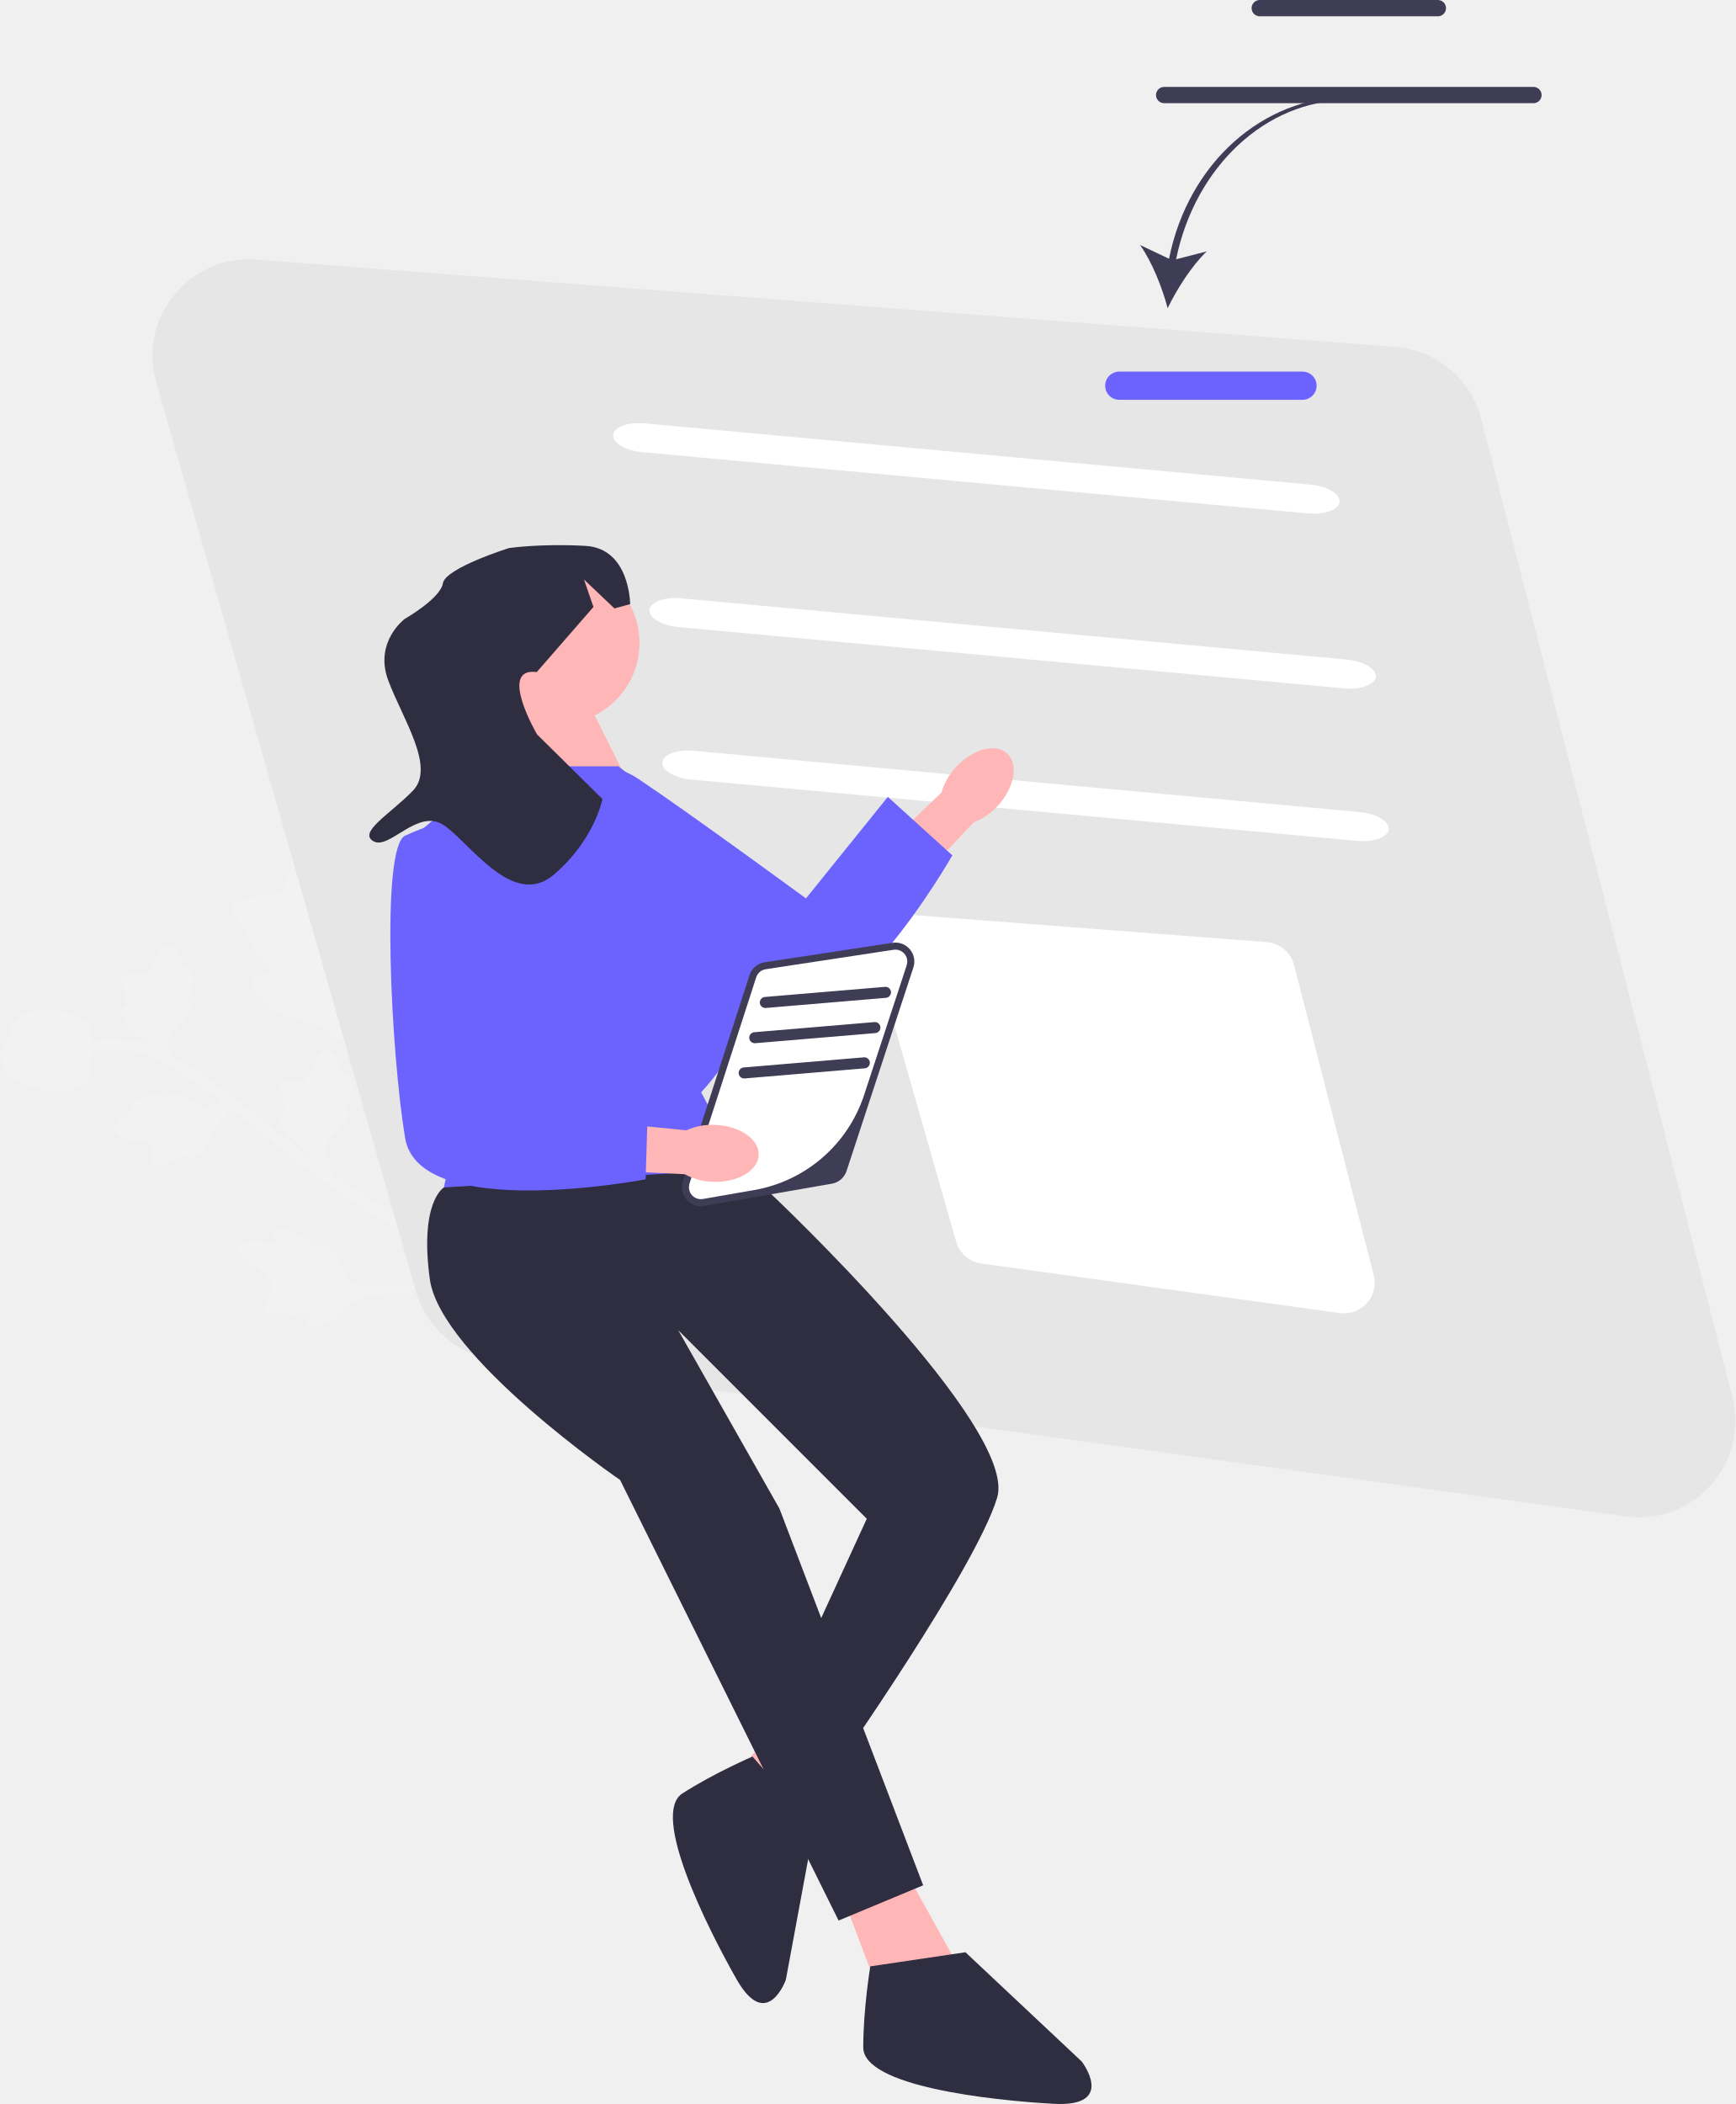
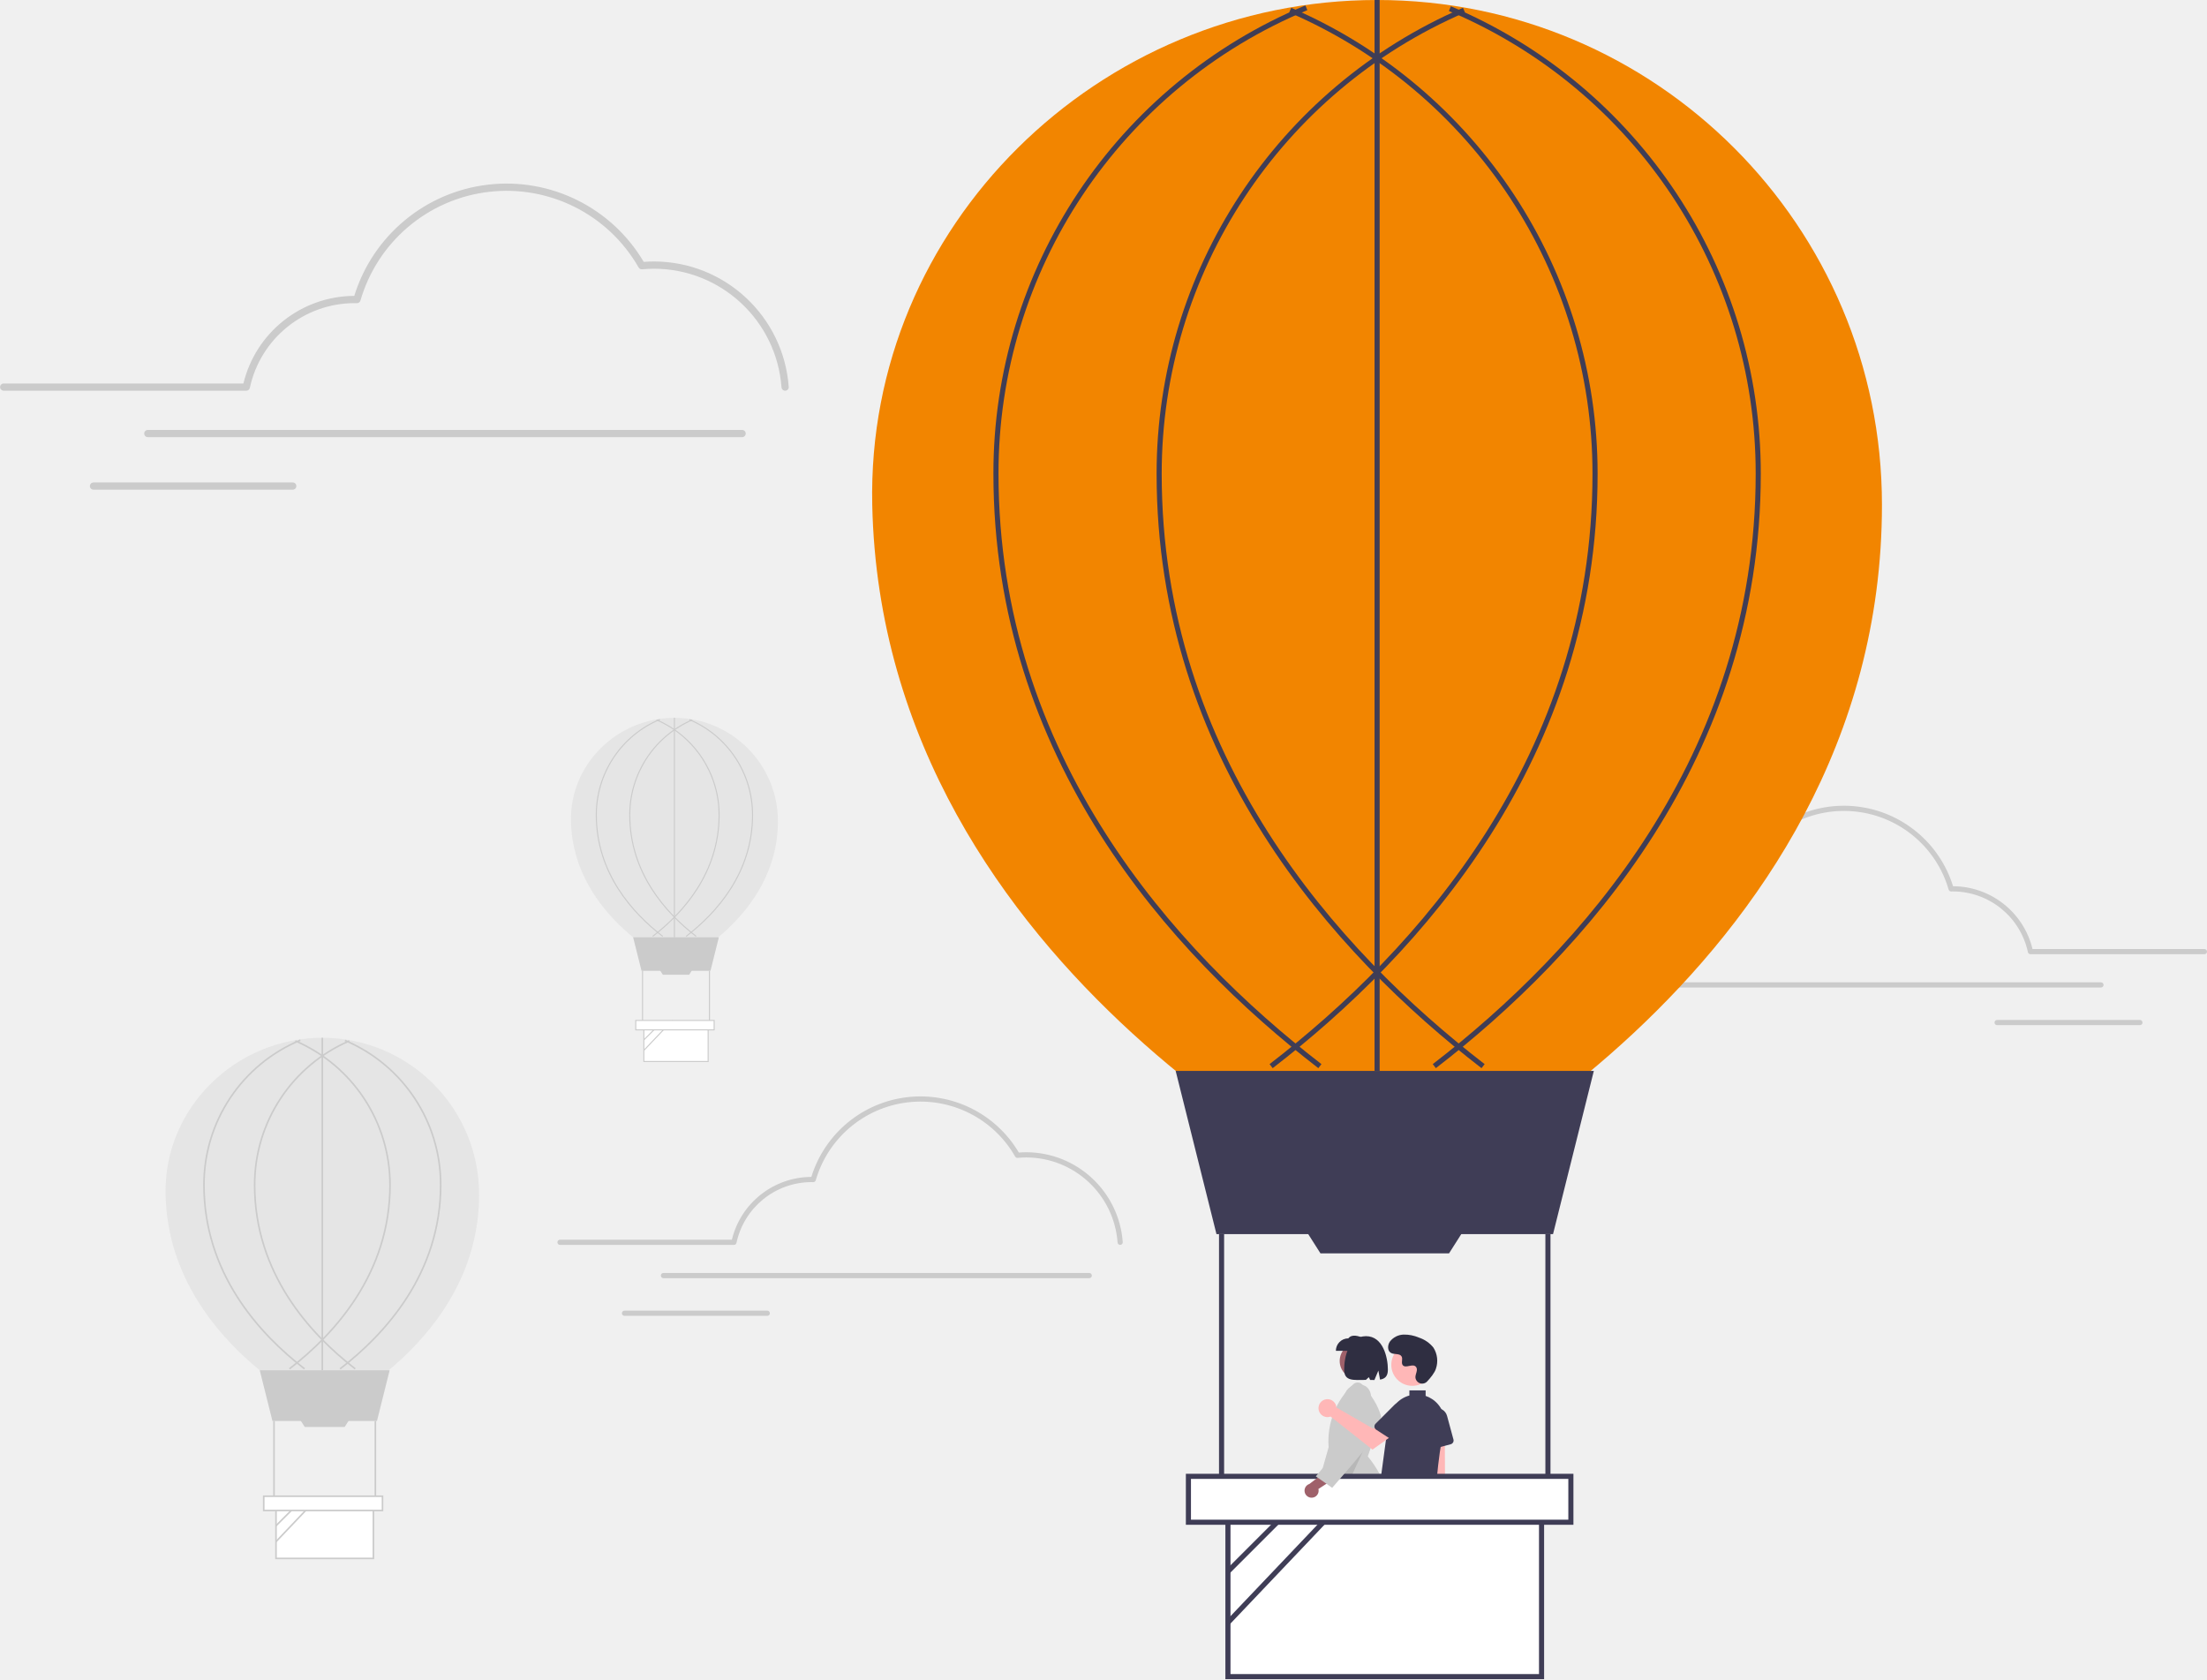
- <svg xmlns="http://www.w3.org/2000/svg" width="492.459" height="596.977" viewBox="0 0 492.459 596.977">
-   <path d="M94.269,234.126c-.569-.891-4.158-6.502-6.817-5.933-5.04,1.077-2.306,23.408-9.632,25.635-1.608,.489-3.871,.061-8.926,1.413-2.011,.538-3.053,.98-3.377,1.87-.459,1.263,.93,2.325,2.993,5.403,3.094,4.617,2.142,5.471,4.863,8.78,2.02,2.457,3.605,3.276,3.294,4.354-.44,1.525-3.897,.87-4.728,2.619-.847,1.785,1.613,4.869,3.741,6.754,3.993,3.538,7.973,3.88,11.617,5.04,3.961,1.261,9.377,4.077,14.984,11.118l44.809,60.654c-3.614-1.369-10.655-4.183-20.259-8.994-8.101-4.06-16.132-8.68-23.872-13.738-3.337-2.18-6.254-4.21-8.874-6.1l.266,.139-1.28-4.632c-.491-1.841-.813-3.344-.132-4.554,.376-.647,1.085-1.314,1.911-2.088,.948-.885,2.024-1.886,3.072-3.277,.972-1.251,1.193-2.367,.707-3.302-.165-.318-.381-.544-.609-.71,.261-.413,.557-.9,.821-1.485,.559-1.244,.696-2.309,.795-3.101,.406-3.186-.11-5.064-1.54-5.582-.604-.218-1.15-.118-1.607,.096-.034-.654-.121-1.423-.359-2.252-.767-2.661-1.834-4.01-3.255-4.122-1.985-.157-2.986,2.036-4.143,4.571-.519,1.126-1.879,4.126-2.59,4.128-.088-.001-.339-.055-.561-.104-.609-.132-1.527-.332-2.96-.372-.803-.023-2.016-.058-2.758,.937-.661,.954-.335,1.967-.035,2.778,.1,.267,.218,.585,.338,.97,.272,.878,.318,1.352,.362,1.811,.058,.597,.118,1.217,.546,2.237,.036,.083,.069,.16,.103,.236-.402,.092-.824,.286-1.178,.68-1.333,1.45-.089,3.852,.502,4.808,1.065,1.71,2.413,2.532,3.498,3.193,.274,.167,.542,.33,.802,.507,1.346,.917,2.462,2.306,3.357,4.093-1.058-.806-2.07-1.582-3.019-2.313-3.401-2.617-6.599-5.168-9.717-7.653-3.206-2.557-6.345-5.059-9.538-7.5l.201-.878,0-0-.772,.448c-5.036-3.83-10.223-7.508-16.046-10.998-.239-.143-.521-.31-.812-.481l-.277-1.003c-.491-1.841-.813-3.344-.132-4.554,.376-.647,1.085-1.314,1.912-2.088,.947-.885,2.024-1.886,3.072-3.277,.972-1.251,1.193-2.367,.707-3.302-.164-.318-.381-.544-.609-.71,.261-.413,.557-.9,.821-1.485,.559-1.244,.696-2.309,.795-3.101,.406-3.186-.11-5.064-1.54-5.582-.604-.218-1.15-.118-1.607,.096-.034-.654-.121-1.423-.359-2.252-.767-2.661-1.834-4.01-3.254-4.121-1.985-.157-2.986,2.036-4.143,4.571-.519,1.126-1.879,4.126-2.59,4.128-.088-.001-.339-.055-.561-.104-.609-.132-1.527-.332-2.96-.372-.803-.023-2.016-.058-2.758,.937-.661,.954-.335,1.967-.035,2.778,.1,.267,.218,.585,.338,.97,.272,.878,.318,1.352,.362,1.811,.058,.597,.118,1.217,.546,2.237,.036,.083,.069,.16,.103,.236-.402,.092-.824,.286-1.178,.68-1.333,1.45-.089,3.852,.503,4.808,1.065,1.71,2.413,2.532,3.498,3.193,.274,.167,.543,.331,.802,.507,.761,.518,1.445,1.194,2.064,1.994-1.975-.666-4.256-1.215-6.828-1.451-3.074-.281-6.188-.074-9.292,.603-.022-.234-.043-.464-.067-.718-.264-2.855-.457-4.04-1.441-5.15-.478-.542-1.209-1.138-3.301-1.819-2.9-.944-5.383-1.087-6.077-1.109-3.466-.099-6.46-.184-9.178,1.907-.519,.396-2.094,1.596-2.958,3.713-.443,1.071-.522,1.94-.586,2.64-.068,.731-.11,1.214-.52,1.89-.259,.431-.57,.783-.818,1.066-.478,.567-1.377,1.605-.624,2.731,.181,.273,.41,.464,.67,.594-.138,.956-.054,1.945,.42,2.84,.424,.805,1.155,1.345,3.125,2.307,3.014,1.473,5.443,2.191,5.925,2.326,3.126,.886,4.694,1.331,6.374,1.267,3.576-.143,6.174-1.252,7.721-3.298,.078-.1,.15-.202,.219-.304l-0-0c1.084-1.607,1.202-3.289,1.389-5.968,.035-.517,.025-1.113-.02-1.873,2.932-.682,5.871-.914,8.763-.649,6.261,.574,10.71,3.24,12.846,4.522,5.321,3.189,10.119,6.556,14.771,10.057l-.561,.326c-1.656,.942-3.029,1.634-4.371,1.282-.721-.2-1.547-.716-2.504-1.319-1.096-.692-2.338-1.479-3.949-2.14-1.457-.622-2.592-.553-3.374,.153-.266,.24-.43,.506-.532,.769-.465-.147-1.012-.311-1.645-.418-1.345-.225-2.41-.088-3.201,.018-3.185,.415-4.87,1.391-5.008,2.905-.058,.64,.177,1.142,.501,1.529-.624,.199-1.346,.478-2.087,.919-2.38,1.417-3.414,2.791-3.161,4.194,.352,1.96,2.727,2.372,5.472,2.848,1.221,.216,4.467,.772,4.65,1.458,.021,.085,.033,.342,.042,.569,.026,.622,.066,1.561,.391,2.957,.182,.783,.455,1.965,1.606,2.43,1.09,.398,1.988-.175,2.696-.671,.233-.164,.51-.36,.853-.573,.78-.486,1.227-.65,1.66-.81,.563-.207,1.147-.423,2.026-1.096,.071-.056,.137-.107,.202-.159,.191,.366,.486,.724,.956,.967,1.741,.921,3.748-.89,4.523-1.705,1.384-1.464,1.837-2.977,2.201-4.194,.092-.307,.182-.609,.287-.905,.662-1.863,2.044-3.586,4.109-5.122l.446-.332,.427-1.861c2.803,2.162,5.579,4.37,8.405,6.624,3.128,2.496,6.341,5.057,9.756,7.685,4.528,3.483,10.162,7.819,18.008,12.945,7.834,5.118,15.964,9.796,24.169,13.907,7.308,3.661,13.16,6.184,17.176,7.802-11.702,.782-27.889,1.712-35.204,1.843-2.845,.051-5.776,.007-7.865-1.961-2.011-1.895-3-5.345-5.927-8.947-.342-.421-1.308-1.58-2.163-1.375-.707,.169-.694,1.117-1.352,1.285-.882,.225-1.622-1.296-3.448-2.727-1.288-1.009-2.461-1.46-3.47-1.848-.304-.117-4.864-1.838-5.701-.586l0,0c-.629,.94,1.387,2.743,.789,3.538-.597,.792-2.806-.722-6.141-.597-.601,.023-4.391,.165-4.879,1.634-.925,2.784,10.823,7.886,9.803,12.124-.224,.93-1.087,1.918-1.882,4.789-.316,1.142-.4,1.781-.056,2.197,.487,.59,1.409,.215,3.515,.09,3.159-.186,3.303,.527,5.713,.147,1.788-.283,2.648-.824,3.087-.36,.622,.656-.698,2.164-.079,3.076,.631,.931,2.855,.613,4.394,.113,2.889-.939,4.205-2.794,5.825-4.248,1.761-1.58,4.707-3.426,9.78-4.146l35.915-3.779c2.1,.837,3.647,1.409,4.548,1.742,.48,.177,.788,.287,.916,.345l.476-.915,.533,.721c-.165-.235-.347-.495-.521-.744l.203-.39,1.375-.61c-.185-.421-.388-.605-.937-.842l2.761-.29c-.835,.068-1.84,.144-2.914,.224-.226-.092-.504-.194-.851-.323-.404-.149-.953-.352-1.609-.6-10.893-15.706-33.297-48.981-41.637-62.601-2.61-4.262-5.152-8.739-4.032-13.654,1.078-4.732,5.422-9.3,8.271-16.938,.333-.892,1.227-3.387,.156-4.499-.886-.92-2.309-.057-3.148-.904-1.127-1.135,.519-3.609,1.06-7.648,.381-2.848,.02-5.026-.291-6.9-.094-.565-1.547-9.001-4.188-9.155l-0,0c-1.984-.116-2.919,4.543-4.655,4.343-1.73-.198-1.404-4.892-4.562-9.83Z" fill="#f2f2f2" />
-   <path d="M461.334,430.248l-320.753-44.333c-10.735-1.482-19.595-9.175-22.574-19.595L44.339,108.479c-2.496-8.739-.633-17.788,5.113-24.829s14.235-10.68,23.299-9.988l323.159,24.759c11.691,.895,21.505,9.128,24.423,20.485l71.262,277.414c2.274,8.853,0,18.21-6.084,25.031-5.239,5.874-12.668,9.155-20.412,9.155-1.249,0-2.507-.085-3.765-.259Z" fill="#e6e6e6" />
-   <path d="M380.224,372.565l-101.735-14.061c-3.405-.47-6.215-2.91-7.16-6.215l-23.366-81.781c-.792-2.772-.201-5.642,1.622-7.875s4.515-3.387,7.39-3.168l102.498,7.853c3.708,.284,6.821,2.895,7.746,6.497l22.603,87.989c.721,2.808,0,5.776-1.93,7.939-1.662,1.863-4.018,2.904-6.474,2.904-.396,0-.795-.027-1.194-.082Z" fill="#fff" />
-   <path d="M371.122,145.673l-188.856-17.384c-4.761-.438-8.467-2.627-8.26-4.878s4.25-3.725,9.011-3.287l188.856,17.384c4.761,.438,8.465,2.625,8.258,4.877s-4.248,3.726-9.009,3.288Z" fill="#fff" />
-   <path d="M381.42,195.311l-188.856-17.384c-4.761-.438-8.467-2.627-8.26-4.878,.207-2.251,4.25-3.725,9.011-3.287l188.856,17.384c4.761,.438,8.465,2.625,8.258,4.877s-4.248,3.726-9.009,3.288Z" fill="#fff" />
-   <path d="M385.057,238.575l-188.856-17.384c-4.761-.438-8.467-2.627-8.26-4.878s4.25-3.725,9.011-3.287l188.856,17.384c4.761,.438,8.465,2.625,8.258,4.877s-4.248,3.726-9.009,3.288Z" fill="#fff" />
-   <g>
-     <path id="uuid-8cf563a5-feb8-4a87-a417-dd696e3ecec6-47" d="M271.261,217.677c4.74-5.165,11.247-6.905,14.534-3.888,3.286,3.017,2.107,9.649-2.636,14.815-1.866,2.089-4.206,3.702-6.823,4.702l-20.361,21.629-9.946-9.771,21.128-20.285c.773-2.694,2.18-5.163,4.103-7.201Z" fill="#ffb6b6" />
-     <path d="M155.179,222.49s11.898-10.883,26.136-1.381c14.238,9.502,47.394,33.806,47.394,33.806l23.232-28.814,18.307,16.594s-32.293,56.88-53.156,44.362c-20.864-12.519-67.44-48.255-65.325-55.649,2.115-7.394,3.412-8.917,3.412-8.917Z" fill="#6c63ff" />
-   </g>
-   <g>
-     <polygon points="243.28 487.954 224.323 523.278 208.71 504.383 226.671 480.114 243.28 487.954" fill="#ffb6b6" />
-     <path d="M231.021,518.395l-8.021,43.339s-5.384,15.031-14.037-.236-24.323-46.854-15.314-52.642c9.008-5.789,19.888-10.466,19.888-10.466l17.484,20.006Z" fill="#2f2e41" />
-   </g>
-   <polygon points="254.467 526.423 274.467 562.423 249.467 565.423 238.467 536.423 254.467 526.423" fill="#ffb6b6" />
-   <path d="M148.467,200.423s-2,20-5,22c-3,2,35.016,0,35.016,0l-11.016-22h-19Z" fill="#ffb6b6" />
-   <path d="M189.459,228.438l-13.993-11.016h-34.213l-22.787,19,14.5,67.5-7,33,89,3-16-30s19-20,13-33c-6-13-22.507-48.484-22.507-48.484Z" fill="#6c63ff" />
-   <path d="M205.967,331.923l13,7s70,66,64,86c-6,20-46,77-46,77l-19-10,28-61-53.5-53.5,28.719,50.625,40.781,106.875-24,10-62-125s-51-35-54-57c-3-22,4-26,4-26l80-5Z" fill="#2f2e41" />
-   <path d="M273.967,553.923l33,31s10,13-8,12c-18-1-54-5-54-16,0-11,2-23,2-23l27-4Z" fill="#2f2e41" />
-   <circle cx="158.467" cy="182.423" r="23" fill="#ffb6b6" />
-   <path d="M258.243,274.196l-18.955,57.727c-.505,1.539-1.818,2.673-3.413,2.951l-36.25,6.304c-3.251,.565-5.937-2.528-4.921-5.668l18.93-58.511c.511-1.579,1.87-2.734,3.511-2.984l36.275-5.52c3.23-.492,5.843,2.596,4.824,5.701Z" fill="#fff" />
-   <path d="M198.855,342.244c-1.543,0-3.008-.659-4.047-1.855-1.248-1.437-1.643-3.376-1.057-5.186l18.93-58.512c.632-1.952,2.284-3.356,4.312-3.664l36.274-5.521c1.861-.284,3.702,.406,4.919,1.845,1.217,1.438,1.593,3.366,1.005,5.156l-18.955,57.727c-.622,1.894-2.228,3.282-4.191,3.625l-36.25,6.304c-.315,.055-.629,.081-.94,.081Zm55.232-72.8c-.171,0-.345,.013-.518,.039l-36.275,5.521c-1.275,.193-2.313,1.076-2.709,2.303l-18.881,58.359c-.346,1.071-.233,2.274,.432,3.182,.778,1.061,2.043,1.561,3.317,1.344l14.546-2.53c14.589-2.537,26.591-12.912,31.21-26.981l12.047-36.688c.303-.924,.266-1.954-.214-2.8-.63-1.113-1.755-1.749-2.956-1.749Z" fill="#3f3d56" />
-   <g>
-     <path id="uuid-43afbd22-a5bc-4202-86c3-15740b69aa20-48" d="M202.907,319.167c7.005,.259,12.55,4.084,12.384,8.542-.166,4.458-5.979,7.861-12.987,7.6-2.801-.066-5.545-.801-8.003-2.145l-29.668-1.474,.988-13.908,29.143,2.93c2.552-1.158,5.344-1.689,8.143-1.546Z" fill="#ffb6b6" />
-     <path d="M123.967,233.923s16,2,18,19c2,17,5,58,5,58l37-1-.76,24.697s-64.24,12.303-68.24-11.697c-4-24-7-82.63,0-85.815,7-3.185,9-3.185,9-3.185Z" fill="#6c63ff" />
-   </g>
-   <g>
-     <path d="M331.737,73.414l-8.23-3.899c3.376,4.711,6.284,12.068,7.841,17.922,2.637-5.453,6.887-12.126,11.094-16.112l-8.698,2.238c5.36-26.268,25.519-45.126,48.604-45.126l.327-.949c-24.113,0-45.466,18.596-50.938,45.925Z" fill="#3f3d56" />
-     <path d="M369.616,113.438h-52c-2.206,0-4-1.794-4-4s1.794-4,4-4h52c2.206,0,4,1.794,4,4s-1.794,4-4,4Z" fill="#6c63ff" />
-   </g>
-   <path d="M251.407,283.12l-34.1,2.873c-.86,.072-1.618-.568-1.691-1.428s.568-1.618,1.428-1.69l34.1-2.873c.86-.072,1.618,.568,1.69,1.428s-.568,1.618-1.427,1.691Z" fill="#3f3d56" />
-   <path d="M248.407,293.12l-34.1,2.873c-.86,.072-1.618-.568-1.691-1.428s.568-1.618,1.428-1.69l34.1-2.873c.86-.072,1.618,.568,1.69,1.428s-.568,1.618-1.427,1.691Z" fill="#3f3d56" />
-   <path d="M245.407,303.12l-34.1,2.873c-.86,.072-1.618-.568-1.691-1.428s.568-1.618,1.428-1.69l34.1-2.873c.86-.072,1.618,.568,1.69,1.428s-.568,1.618-1.427,1.691Z" fill="#3f3d56" />
-   <path d="M152.311,190.692l16.09-18.475-2.682-7.793,8.638,8.208,4.459-1.211s-.038-15.821-12.672-16.536c-12.633-.715-21.695,.616-21.695,.616,0,0-18.064,5.661-18.77,9.999-.706,4.338-10.826,10.103-10.826,10.103,0,0-8.78,6.531-4.676,17.479,4.105,10.947,13.47,24.612,6.987,31.273-6.483,6.661-15.645,11.789-11.181,14.346s12.516-9.431,19.849-4.638,19.724,24.044,31.347,14.102c11.623-9.942,13.772-21.458,13.772-21.458l-18.55-18.332s-11.238-19.169-.091-17.683Z" fill="#2f2e41" />
-   <g>
-     <path d="M408.025,4.622h-50.546c-1.274,0-2.311-1.037-2.311-2.311S356.204,0,357.478,0h50.546c1.274,0,2.311,1.036,2.311,2.311s-1.036,2.311-2.311,2.311Z" fill="#3f3d56" />
-     <path d="M435.149,29.278h-104.794c-1.274,0-2.311-1.037-2.311-2.311s1.037-2.311,2.311-2.311h104.794c1.274,0,2.311,1.036,2.311,2.311,0,1.274-1.036,2.311-2.311,2.311Z" fill="#3f3d56" />
-   </g>
+ <svg xmlns="http://www.w3.org/2000/svg" data-name="Layer 1" width="865.573" height="658.549" viewBox="0 0 865.573 658.549">
+   <path d="M475.131,273.96a1.421,1.421,0,0,1-1.416-1.321,50.211,50.211,0,0,0-49.941-46.526c-1.515,0-3.106.077-4.729.229A1.42,1.42,0,0,1,417.68,225.633a59.662,59.662,0,0,0-109.105,12.976,1.414,1.414,0,0,1-1.397,1.025l-.378-.011c-.197-.007-.393-.014-.591-.014a42.078,42.078,0,0,0-41.004,33.223,1.421,1.421,0,0,1-1.39,1.128H168.634a1.421,1.421,0,0,1,0-2.841H262.678a44.945,44.945,0,0,1,43.482-34.351,62.503,62.503,0,0,1,113.527-13.333c1.397-.109,2.768-.164,4.087-.164a53.062,53.062,0,0,1,52.775,49.169,1.421,1.421,0,0,1-1.318,1.517C475.198,273.959,475.164,273.96,475.131,273.96Z" transform="translate(-167.2136 -120.7253)" fill="#cbcbcb" />
+   <path d="M458.227,292.176H225.228a1.421,1.421,0,1,1,0-2.841H458.227a1.421,1.421,0,1,1,0,2.841Z" transform="translate(-167.2136 -120.7253)" fill="#cbcbcb" />
+   <path d="M282.057,312.777H203.917a1.421,1.421,0,1,1,0-2.841h78.14a1.421,1.421,0,0,1,0,2.841Z" transform="translate(-167.2136 -120.7253)" fill="#cbcbcb" />
+   <path d="M355.114,589.211c0,57.76-60.554,85.397-60.554,85.397s-61.176-27.638-62.418-85.397c-.73-33.95,27.528-61.486,61.486-61.486A61.486,61.486,0,0,1,355.114,589.211Z" transform="translate(-167.2136 -120.7253)" fill="#e5e5e5" />
+   <polygon points="147.842 557.299 106.851 557.299 101.882 537.425 152.81 537.425 147.842 557.299" fill="#cbcbcb" />
+   <rect x="108.248" y="591.288" width="38.196" height="19.905" fill="#fff" />
+   <path d="M313.968,732.228h-38.817v-20.526h38.817Zm-38.196-.621h37.575V712.323H275.772Z" transform="translate(-167.2136 -120.7253)" fill="#cbcbcb" />
+   <polygon points="135.176 559.643 119.517 559.643 117.72 556.819 136.973 556.819 135.176 559.643" fill="#cbcbcb" />
+   <rect x="107.161" y="557.299" width="0.621" height="30.432" fill="#cbcbcb" />
+   <rect x="146.91" y="557.299" width="0.621" height="30.432" fill="#cbcbcb" />
+   <path d="M300.785,657.814l-.379-.492c17.942-13.836,39.33-37.54,39.33-71.89a61.092,61.092,0,0,0-37.363-56.368l.242-.572a61.712,61.712,0,0,1,37.742,56.94C340.357,620.034,318.838,643.892,300.785,657.814Z" transform="translate(-167.2136 -120.7253)" fill="#cbcbcb" />
+   <path d="M280.911,657.814l-.379-.492c17.942-13.836,39.33-37.54,39.33-71.89A61.164,61.164,0,0,0,282.924,529.245l.246-.57A61.784,61.784,0,0,1,320.483,585.432C320.483,620.034,298.963,643.892,280.911,657.814Z" transform="translate(-167.2136 -120.7253)" fill="#cbcbcb" />
+   <path d="M306.345,657.814c-18.053-13.921-39.572-37.78-39.572-72.382a61.784,61.784,0,0,1,37.313-56.757l.246.57a61.164,61.164,0,0,0-36.938,56.186c0,34.35,21.388,58.054,39.33,71.89Z" transform="translate(-167.2136 -120.7253)" fill="#cbcbcb" />
+   <path d="M286.471,657.814c-18.053-13.921-39.572-37.779-39.572-72.382a61.669,61.669,0,0,1,37.995-57.046l.239.573a61.049,61.049,0,0,0-37.613,56.473c0,34.35,21.388,58.054,39.33,71.89Z" transform="translate(-167.2136 -120.7253)" fill="#cbcbcb" />
+   <rect x="126.104" y="407" width="0.621" height="130.425" fill="#cbcbcb" />
+   <line x1="108.248" y1="598.383" x2="119.637" y2="586.994" fill="#fff" />
+   <rect x="273.103" y="713.103" width="16.106" height="0.621" transform="translate(-589.3246 287.0362) rotate(-45)" fill="#cbcbcb" />
+   <line x1="108.248" y1="604.603" x2="125.18" y2="586.8" fill="#fff" />
+   <rect x="271.643" y="716.117" width="24.569" height="0.621" transform="translate(-598.1279 307.8066) rotate(-46.44446)" fill="#cbcbcb" />
+   <rect x="103.435" y="586.8" width="46.58" height="5.59" fill="#fff" />
+   <path d="M317.539,713.426H270.338v-6.211h47.201Zm-46.58-.621H316.918V707.836H270.959Z" transform="translate(-167.2136 -120.7253)" fill="#cbcbcb" />
+   <path d="M472.304,442.831c0,38.124-39.969,56.366-39.969,56.366s-40.379-18.242-41.198-56.366c-.482-22.408,18.17-40.583,40.583-40.583A40.583,40.583,0,0,1,472.304,442.831Z" transform="translate(-167.2136 -120.7253)" fill="#e5e5e5" />
+   <polygon points="278.65 380.726 251.594 380.726 248.315 367.608 281.93 367.608 278.65 380.726" fill="#cbcbcb" />
+   <rect x="252.517" y="403.16" width="25.211" height="13.138" fill="#fff" />
+   <path d="M445.146,537.228H419.525v-13.548H445.146Zm-25.211-.41h24.801V524.09h-24.801Z" transform="translate(-167.2136 -120.7253)" fill="#cbcbcb" />
+   <polygon points="270.29 382.273 259.954 382.273 258.768 380.409 271.476 380.409 270.29 382.273" fill="#cbcbcb" />
+   <rect x="251.799" y="380.726" width="0.41" height="20.087" fill="#cbcbcb" />
+   <rect x="278.035" y="380.726" width="0.41" height="20.087" fill="#cbcbcb" />
+   <path d="M436.445,488.111l-.25-.325c11.843-9.133,25.96-24.778,25.96-47.451a40.323,40.323,0,0,0-24.661-37.205l.16-.378a40.732,40.732,0,0,1,24.912,37.583C462.564,463.175,448.36,478.923,436.445,488.111Z" transform="translate(-167.2136 -120.7253)" fill="#cbcbcb" />
+   <path d="M423.327,488.112l-.25-.325c11.843-9.133,25.96-24.778,25.96-47.451a40.371,40.371,0,0,0-24.381-37.085l.163-.376a40.78,40.78,0,0,1,24.628,37.462C449.446,463.175,435.242,478.923,423.327,488.112Z" transform="translate(-167.2136 -120.7253)" fill="#cbcbcb" />
+   <path d="M440.115,488.111c-11.915-9.189-26.119-24.936-26.119-47.775A40.78,40.78,0,0,1,438.624,402.874l.163.376a40.371,40.371,0,0,0-24.381,37.086c0,22.672,14.117,38.318,25.96,47.451Z" transform="translate(-167.2136 -120.7253)" fill="#cbcbcb" />
+   <path d="M426.997,488.111c-11.916-9.189-26.119-24.936-26.119-47.775a40.704,40.704,0,0,1,25.078-37.653l.158.378a40.295,40.295,0,0,0-24.826,37.275c0,22.673,14.117,38.318,25.96,47.451Z" transform="translate(-167.2136 -120.7253)" fill="#cbcbcb" />
+   <rect x="264.302" y="281.522" width="0.41" height="86.086" fill="#cbcbcb" />
+   <line x1="252.517" y1="407.843" x2="260.034" y2="400.326" fill="#fff" />
+   <rect x="418.174" y="524.605" width="10.631" height="0.41" transform="translate(-414.2732 332.4398) rotate(-45)" fill="#cbcbcb" />
+   <line x1="252.517" y1="411.949" x2="263.692" y2="400.198" fill="#fff" />
+   <rect x="417.21" y="526.594" width="16.217" height="0.41" transform="translate(-416.7387 351.3098) rotate(-46.44446)" fill="#cbcbcb" />
+   <rect x="249.34" y="400.198" width="30.745" height="3.689" fill="#fff" />
+   <path d="M447.503,524.818h-31.155v-4.099h31.155Zm-30.745-.41h30.335v-3.279H416.758Z" transform="translate(-167.2136 -120.7253)" fill="#cbcbcb" />
+   <path d="M812.075,494.953a1.018,1.018,0,0,0,1.015-.947,35.991,35.991,0,0,1,35.797-33.349c1.086,0,2.226.055,3.39.164a1.018,1.018,0,0,0,.979-.508,42.765,42.765,0,0,1,78.205,9.301,1.014,1.014,0,0,0,1.001.735l.271-.008c.141-.005.282-.01.424-.01a30.161,30.161,0,0,1,29.391,23.814,1.018,1.018,0,0,0,.996.808h68.224a1.018,1.018,0,1,0,0-2.037H964.359a32.216,32.216,0,0,0-31.168-24.622,44.801,44.801,0,0,0-81.375-9.557c-1.002-.078-1.984-.117-2.929-.117a38.034,38.034,0,0,0-37.829,35.243,1.018,1.018,0,0,0,.945,1.087C812.027,494.952,812.051,494.953,812.075,494.953Z" transform="translate(-167.2136 -120.7253)" fill="#cbcbcb" />
+   <path d="M824.192,508.01H991.202a1.018,1.018,0,1,0,0-2.037H824.192a1.018,1.018,0,0,0,0,2.037Z" transform="translate(-167.2136 -120.7253)" fill="#cbcbcb" />
+   <path d="M950.468,522.777h56.01a1.018,1.018,0,0,0,0-2.037H950.468a1.018,1.018,0,1,0,0,2.037Z" transform="translate(-167.2136 -120.7253)" fill="#cbcbcb" />
+   <polygon points="522.992 647.768 519.639 647.768 518.044 634.839 522.992 634.839 522.992 647.768" fill="#9f616a" />
+   <path d="M691.06,771.743H680.251v-.137a4.212,4.212,0,0,1,4.207-4.207h6.602Z" transform="translate(-167.2136 -120.7253)" fill="#2f2e41" />
+   <polygon points="566.219 641.416 563.345 643.143 555.319 632.881 559.56 630.333 566.219 641.416" fill="#9f616a" />
+   <path d="M726.574,770.053l-.07-.117a4.212,4.212,0,0,1,1.439-5.773l5.659-3.4,2.237,3.723Z" transform="translate(-167.2136 -120.7253)" fill="#2f2e41" />
+   <path d="M691.077,765.825l-.058-0a45.014,45.014,0,0,1-4.88-.281c-.618-.061-1.288-.127-2.095-.193l-.028-.005c-.551-.164-.566-5.329-.333-23.011.12-9.056.255-19.321.094-25.858l-.002-.064.049-.042a24.575,24.575,0,0,1,21.623-5.49l.059.012.031.052c3.295,5.574,8.269,13.604,13.079,21.369,11.043,17.825,14.201,23.068,13.855,23.463l-.042.032c-.754.377-1.32.667-1.802.914a59.406,59.406,0,0,1-5.863,2.645l-.089.036-.065-.071c-11.205-12.278-20.529-25.993-26.297-38.672-.674,4.328-1.492,9.981-2.356,15.952-2.485,17.173-4.165,28.481-4.841,29.169Z" transform="translate(-167.2136 -120.7253)" fill="#2f2e41" />
+   <path d="M694.096,717.798a58.692,58.692,0,0,1,19.626,3.286,44.673,44.673,0,0,0-10.015-29.125l-.049-.059.025-.073c1.76-5.086,3.579-10.342,5.205-15.573l-.025-.088c-1.14-4.053-3.587-8.149-7.481-12.522a2.396,2.396,0,0,0-3.271-.166,30.476,30.476,0,0,0-9.821,24.81l.003.026-.008.025c-3.049,10.33-4.156,15.635-5.132,20.316-.712,3.415-1.329,6.372-2.567,10.596A63.622,63.622,0,0,1,694.096,717.798Z" transform="translate(-167.2136 -120.7253)" fill="#cbcbcb" />
+   <polygon points="536.719 564.419 526.8 586.013 521.133 580.277 536.719 564.419" opacity="0.1" />
+   <circle cx="532.478" cy="533.759" r="7.057" fill="#9f616a" />
+   <path d="M691.135,650.498h11.206V645.614c-2.459-.977-4.866-1.808-6.321,0a4.884,4.884,0,0,0-4.884,4.884Z" transform="translate(-167.2136 -120.7253)" fill="#2f2e41" />
+   <path d="M702.961,644.752c6.699,0,8.574,8.397,8.574,13.134,0,2.642-1.195,3.587-3.072,3.906l-.663-3.536-1.553,3.688c-.527.003-1.081-.008-1.656-.018l-.527-1.084-1.174,1.065c-4.702.007-8.503.692-8.503-4.021C694.387,653.149,696.032,644.752,702.961,644.752Z" transform="translate(-167.2136 -120.7253)" fill="#2f2e41" />
+   <path d="M905.304,318.725c0,186-195,275-195,275s-197-89-201-275c-2.351-109.327,88.648-198,198-198S905.304,209.373,905.304,318.725Z" transform="translate(-167.2136 -120.7253)" fill="#f28500" />
+   <polygon points="547.274 646.307 543.163 646.307 541.208 630.453 547.274 630.453 547.274 646.307" fill="#ffb7b7" />
+   <path d="M540.227,645.132h7.927a0,0,0,0,1,0,0v4.991a0,0,0,0,1,0,0h-12.918a0,0,0,0,1,0,0v0A4.991,4.991,0,0,1,540.227,645.132Z" fill="#2f2e41" />
+   <polygon points="562.696 646.307 558.586 646.307 556.63 630.453 562.697 630.453 562.696 646.307" fill="#ffb7b7" />
+   <path d="M555.65,645.132h7.927a0,0,0,0,1,0,0v4.991a0,0,0,0,1,0,0h-12.918a0,0,0,0,1,0,0v0A4.991,4.991,0,0,1,555.65,645.132Z" fill="#2f2e41" />
+   <path d="M729.407,719.814a3.602,3.602,0,0,1-.691-5.479l-2.706-38.407,7.796.756.214,37.612a3.621,3.621,0,0,1-4.612,5.518Z" transform="translate(-167.2136 -120.7253)" fill="#ffb7b7" />
+   <path d="M714.293,759.045l-4.525-.216a1.508,1.508,0,0,1-1.437-1.496l-.316-45.783a1.509,1.509,0,0,1,1.725-1.504l18.102,2.628a1.5,1.5,0,0,1,1.292,1.482l2.328,42.422a1.509,1.509,0,0,1-1.509,1.52h-4.878a1.502,1.502,0,0,1-1.49-1.274s-3.685-31.821-4.191-31.802c-.509.009-3.533,32.695-3.533,32.695a1.514,1.514,0,0,1-1.498,1.33Q714.329,759.047,714.293,759.045Z" transform="translate(-167.2136 -120.7253)" fill="#2f2e41" />
+   <path d="M727.774,688.833a1.503,1.503,0,0,1-.623-1.14l-.571-10.352a4.157,4.157,0,0,1,8.162-1.317l2.509,9.255a1.51,1.51,0,0,1-1.061,1.851l-7.138,1.935A1.503,1.503,0,0,1,727.774,688.833Z" transform="translate(-167.2136 -120.7253)" fill="#3f3d56" />
+   <circle cx="553.893" cy="535.271" r="8.234" fill="#ffb7b7" />
+   <path d="M726.934,662.511a2.66,2.66,0,0,1-4.589-1.478,2.701,2.701,0,0,1,.003-.522c.103-.99.675-1.889.538-2.935a1.539,1.539,0,0,0-.282-.72c-1.224-1.639-4.098.733-5.253-.751-.708-.91.124-2.343-.419-3.36-.717-1.342-2.843-.68-4.175-1.415-1.483-.818-1.394-3.093-.418-4.477a7.042,7.042,0,0,1,5.339-2.718,14.32,14.32,0,0,1,6.032,1.177,12.055,12.055,0,0,1,5.7,3.952,9.648,9.648,0,0,1,.975,8.215C729.887,659.143,728.188,661.175,726.934,662.511Z" transform="translate(-167.2136 -120.7253)" fill="#2f2e41" />
+   <path d="M729.326,669.731q-.215-.154-.438-.303a10.849,10.849,0,0,0-2.547-1.249v-2.164h-6.37v2.007a11.171,11.171,0,0,0-8.101,9.282L707.533,709.508a1.501,1.501,0,0,0,.312,1.14,1.482,1.482,0,0,0,1.024.561,22.773,22.773,0,0,1,8.609,2.949,12.782,12.782,0,0,0,6.271,1.601,15.117,15.117,0,0,0,5.105-.909,1.497,1.497,0,0,0,.978-1.343c.156-3.466,1.07-21.304,3.729-32.185A11.123,11.123,0,0,0,729.326,669.731Z" transform="translate(-167.2136 -120.7253)" fill="#3f3d56" />
+   <polygon points="609.091 484 477.091 484 461.091 420 625.091 420 609.091 484" fill="#3f3d56" />
+   <rect x="481.591" y="593.451" width="123" height="64.099" fill="#fff" />
+   <path d="M772.804,779.275h-125V713.176h125Zm-123-2h121V715.176h-121Z" transform="translate(-167.2136 -120.7253)" fill="#3f3d56" />
+   <polygon points="568.304 491.547 517.878 491.547 512.091 482.453 574.091 482.453 568.304 491.547" fill="#3f3d56" />
+   <rect x="478.091" y="484" width="2" height="98" fill="#3f3d56" />
+   <rect x="606.091" y="484" width="2" height="98" fill="#3f3d56" />
+   <path d="M730.352,539.641l-1.221-1.584C786.909,493.501,855.783,417.169,855.783,306.554A196.73,196.73,0,0,0,735.464,125.035l.779-1.842A198.726,198.726,0,0,1,857.783,306.554C857.783,417.982,788.485,494.811,730.352,539.641Z" transform="translate(-167.2136 -120.7253)" fill="#3f3d56" />
+   <path d="M666.351,539.642l-1.221-1.584C722.908,493.502,791.783,417.17,791.783,306.554a196.962,196.962,0,0,0-118.949-180.934l.793-1.836A198.961,198.961,0,0,1,793.783,306.554C793.783,417.982,724.485,494.812,666.351,539.642Z" transform="translate(-167.2136 -120.7253)" fill="#3f3d56" />
+   <path d="M748.257,539.641C690.124,494.811,620.826,417.982,620.826,306.554a198.96,198.96,0,0,1,120.158-182.77l.793,1.836A196.962,196.962,0,0,0,622.826,306.554c0,110.615,68.874,186.947,126.653,231.503Z" transform="translate(-167.2136 -120.7253)" fill="#3f3d56" />
+   <path d="M684.257,539.641C626.124,494.811,556.826,417.983,556.826,306.554a198.588,198.588,0,0,1,122.352-183.702l.771,1.846A196.593,196.593,0,0,0,558.826,306.554c0,110.616,68.875,186.948,126.653,231.503Z" transform="translate(-167.2136 -120.7253)" fill="#3f3d56" />
+   <rect x="539.091" width="2" height="420" fill="#3f3d56" />
+   <line x1="481.591" y1="616.299" x2="518.265" y2="579.625" fill="#fff" />
+   <rect x="641.209" y="717.688" width="51.865" height="2" transform="translate(-480.0012 561.5136) rotate(-45)" fill="#3f3d56" />
+   <line x1="481.591" y1="636.331" x2="536.114" y2="579" fill="#fff" />
+   <rect x="636.507" y="727.391" width="79.118" height="2" transform="translate(-484.8654 595.7121) rotate(-46.44446)" fill="#3f3d56" />
+   <rect x="466.091" y="579" width="150" height="18" fill="#fff" />
+   <path d="M784.304,718.725h-152v-20h152Zm-150-2h148v-16h-148Z" transform="translate(-167.2136 -120.7253)" fill="#3f3d56" />
+   <path d="M681.819,708.097a2.749,2.749,0,0,0,2.476-3.412l8.173-5.355-4.661-2.014-7.046,5.394a2.764,2.764,0,0,0,1.059,5.387Z" transform="translate(-167.2136 -120.7253)" fill="#9f616a" />
+   <path d="M689.683,704.24l-.103-.073c-1.945-1.432-4.104-2.912-6.193-4.344l-.125-.086.099-.116c4.457-5.215,8.919-10.662,13.235-15.931l-.008-.019.041-.021.017-.021.009.008.026-.013-.118.009-1.33-10.432a6.687,6.687,0,0,1,.143-7.165,5.675,5.675,0,0,1,7.384-1.686,4.845,4.845,0,0,1,2.128,3.618,4.37,4.37,0,0,1-1.158,3.578,150.475,150.475,0,0,1,.608,15.228l0.0.048-.03.039c-4.601,5.845-9.655,11.659-14.542,17.282Z" transform="translate(-167.2136 -120.7253)" fill="#cbcbcb" />
+   <path d="M691.267,672.174a3.528,3.528,0,0,1,.08.55L705.749,681.033l3.501-2.015,3.732,4.886-7.489,5.338-16.431-12.962a3.519,3.519,0,1,1,2.205-4.104Z" transform="translate(-167.2136 -120.7253)" fill="#ffb7b7" />
+   <path d="M706.263,680.326a1.503,1.503,0,0,1,.434-1.225l7.33-7.332a4.157,4.157,0,0,1,6.426,5.202l-5.22,8.044a1.51,1.51,0,0,1-2.087.444l-6.204-4.026A1.503,1.503,0,0,1,706.263,680.326Z" transform="translate(-167.2136 -120.7253)" fill="#3f3d56" />
+   <path d="M606.534,608.953a1.018,1.018,0,0,1-1.015-.947,35.991,35.991,0,0,0-35.797-33.349c-1.086,0-2.226.055-3.39.164a1.018,1.018,0,0,1-.979-.508,42.765,42.765,0,0,0-78.205,9.301,1.014,1.014,0,0,1-1.001.735l-.271-.008c-.141-.005-.282-.01-.424-.01a30.161,30.161,0,0,0-29.391,23.814,1.018,1.018,0,0,1-.996.808H386.841a1.018,1.018,0,1,1,0-2.037h67.409a32.216,32.216,0,0,1,31.168-24.622,44.801,44.801,0,0,1,81.375-9.557c1.002-.078,1.984-.117,2.929-.117a38.034,38.034,0,0,1,37.829,35.243,1.018,1.018,0,0,1-.945,1.087C606.582,608.952,606.558,608.953,606.534,608.953Z" transform="translate(-167.2136 -120.7253)" fill="#cbcbcb" />
+   <path d="M594.417,622.01H427.407a1.018,1.018,0,1,1,0-2.037H594.417a1.018,1.018,0,1,1,0,2.037Z" transform="translate(-167.2136 -120.7253)" fill="#cbcbcb" />
+   <path d="M468.141,636.777H412.131a1.018,1.018,0,1,1,0-2.037h56.01a1.018,1.018,0,1,1,0,2.037Z" transform="translate(-167.2136 -120.7253)" fill="#cbcbcb" />
</svg>
